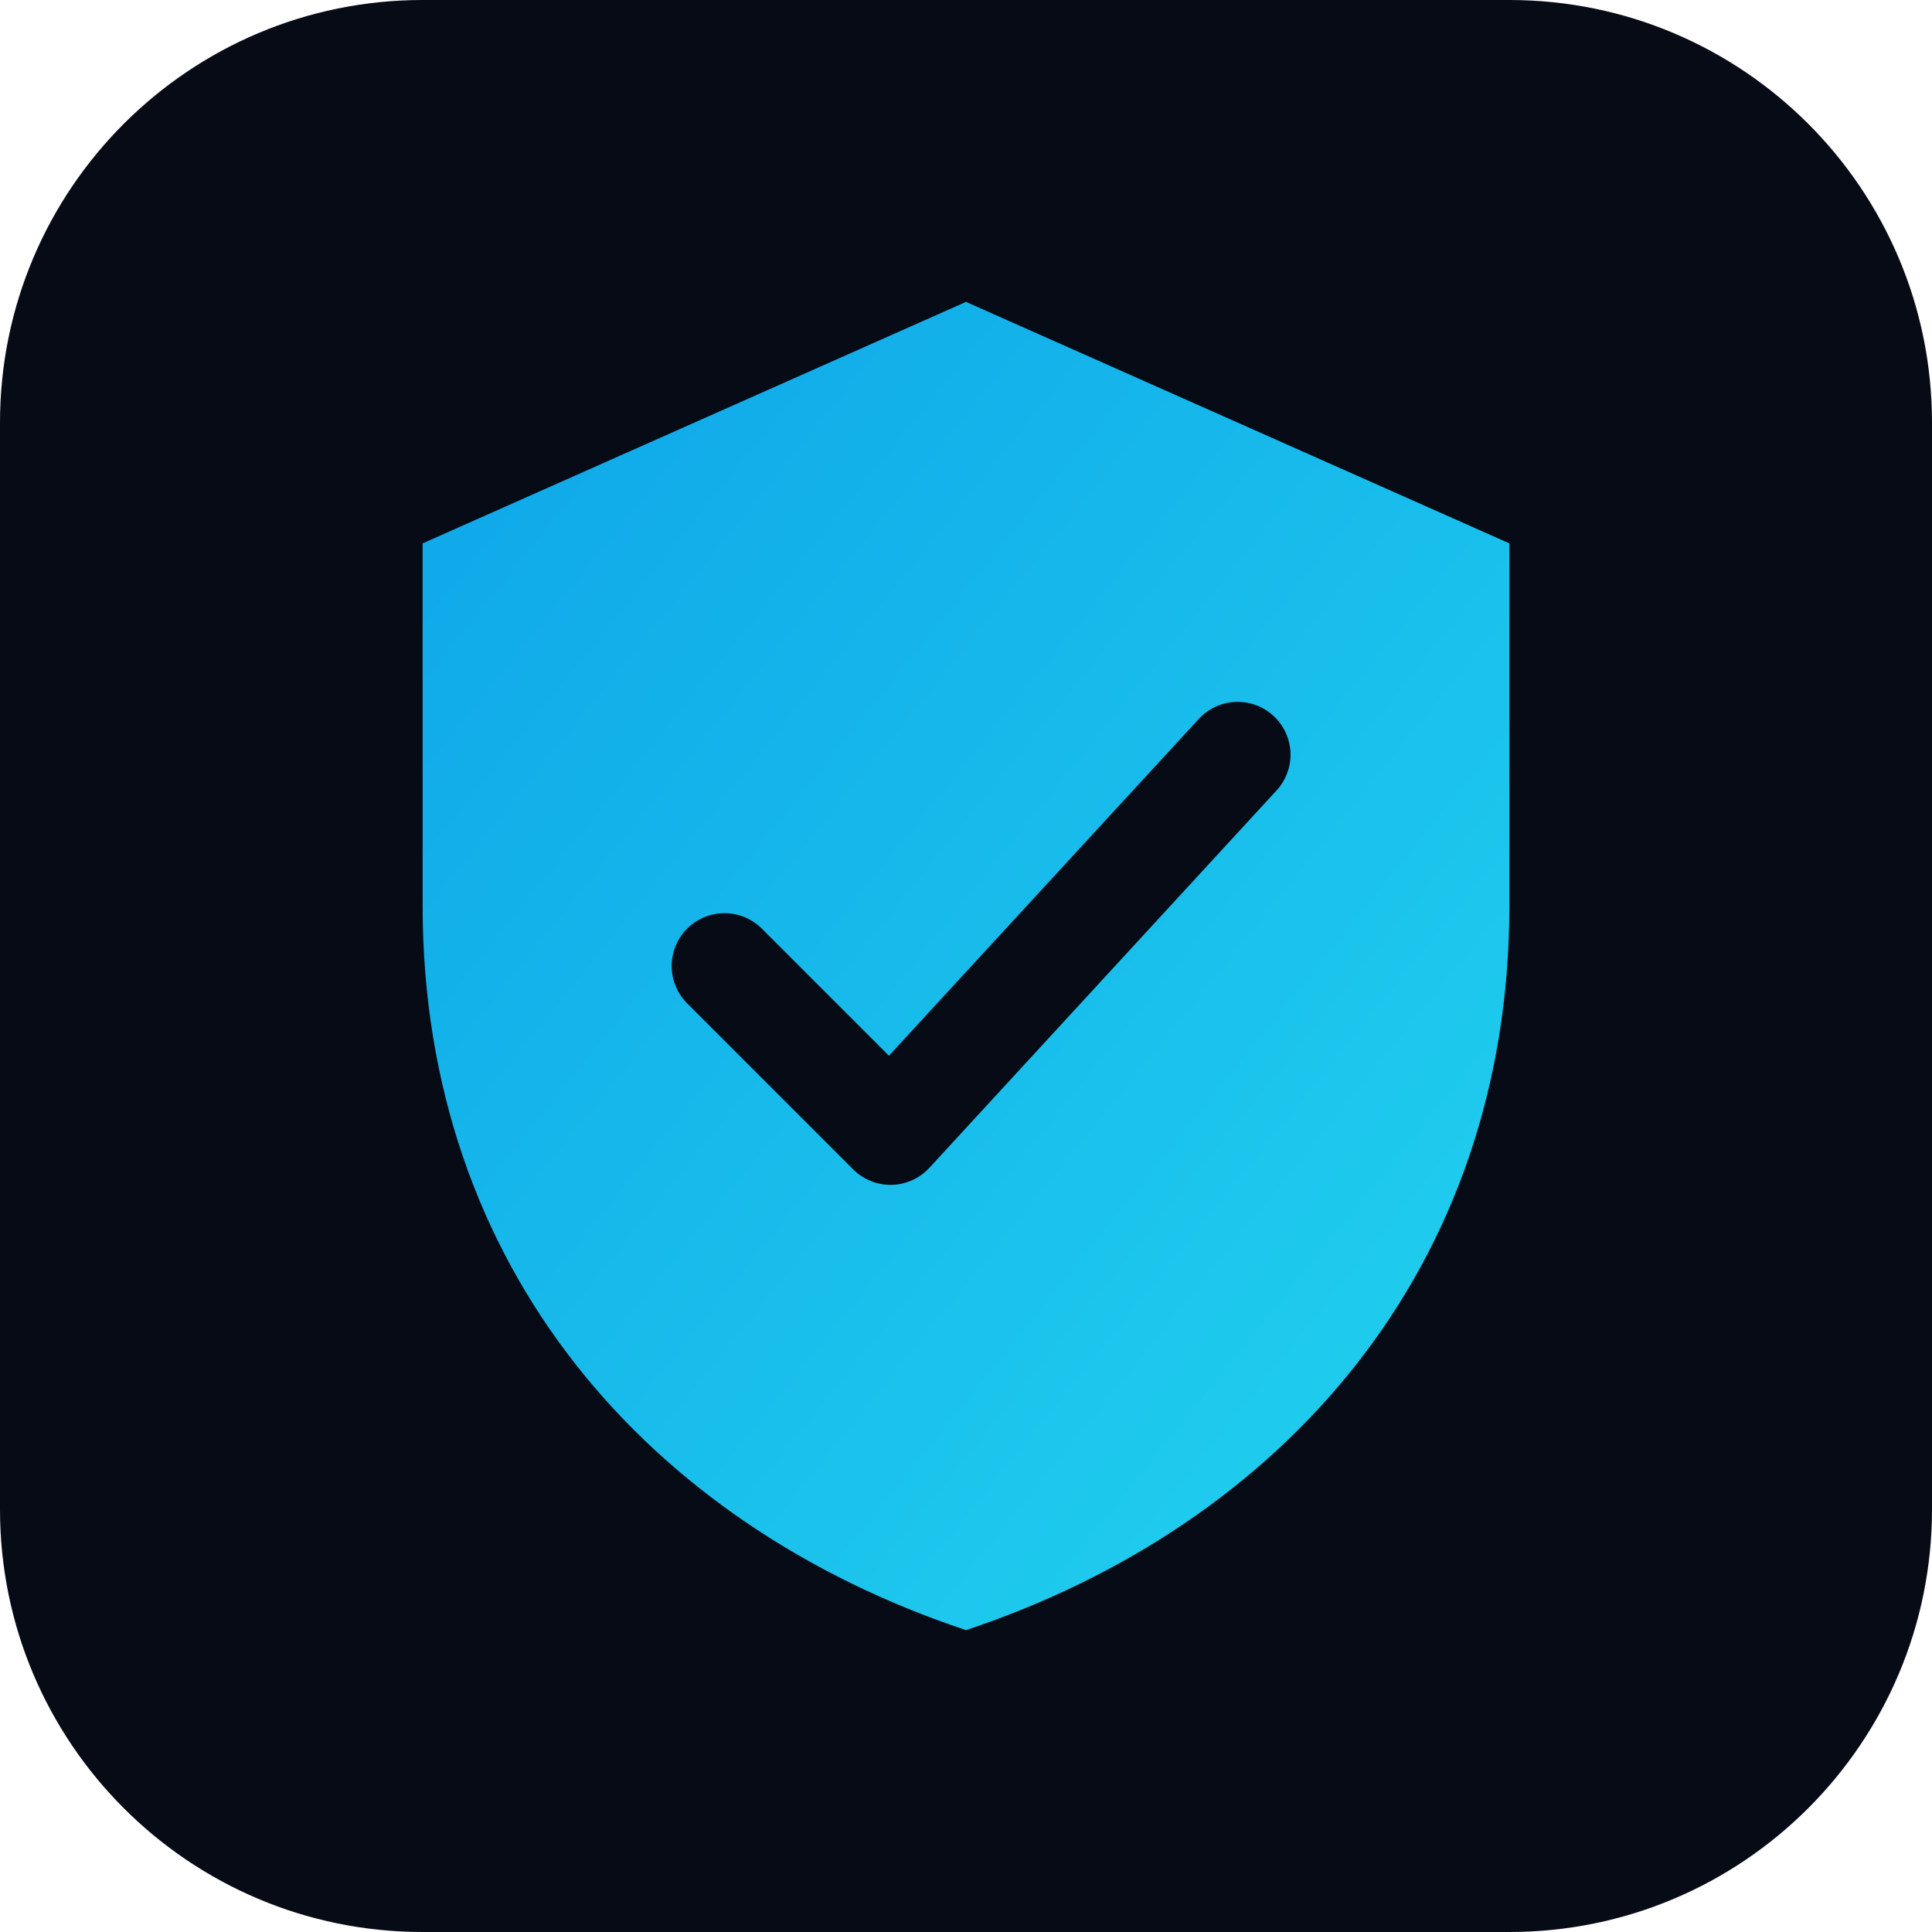
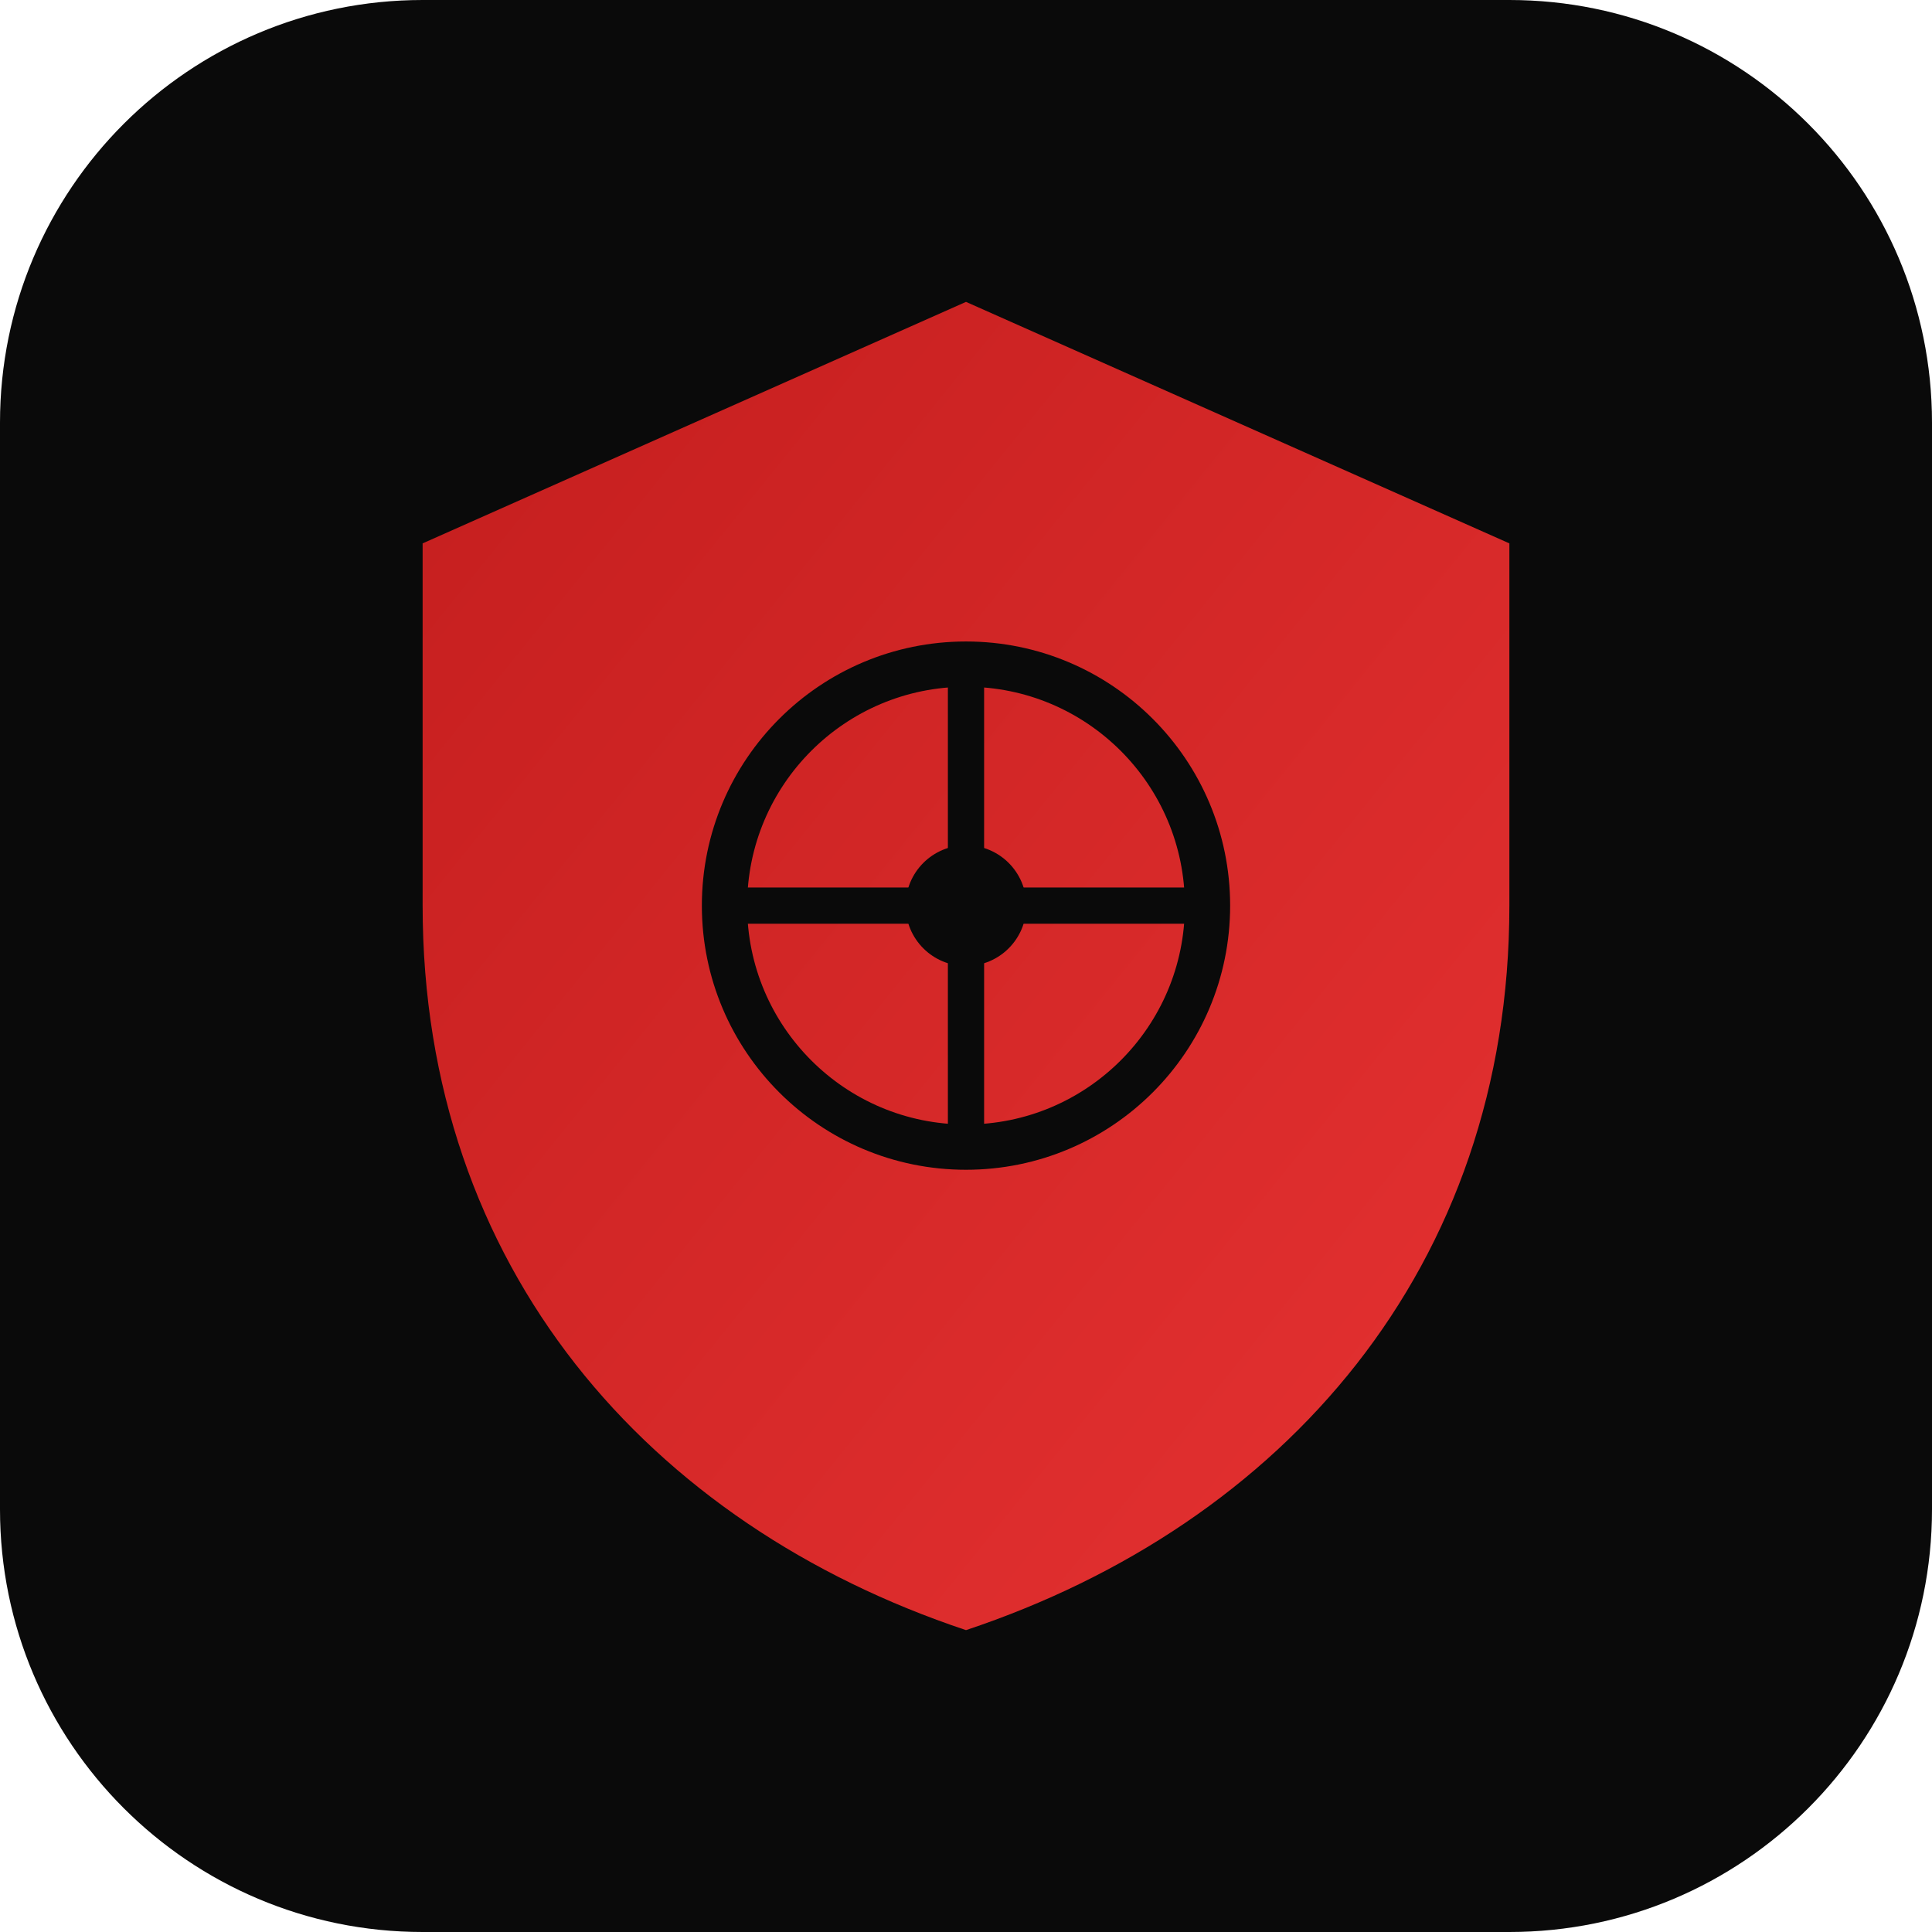
<svg xmlns="http://www.w3.org/2000/svg" viewBox="0 0 64 64">
  <defs>
    <linearGradient id="g" x1="0" y1="0" x2="1" y2="1">
-       <stop offset="0%" stop-color="#0ea5e9" />
-       <stop offset="100%" stop-color="#22d3ee" />
+       <stop offset="0%" stop-color="#C41E1E" />
+       <stop offset="100%" stop-color="#E63232" />
    </linearGradient>
  </defs>
-   <rect width="64" height="64" rx="14" fill="#060b16" />
+   <rect width="64" height="64" rx="14" fill="#0A0A0A" />
  <path d="M32 10 L50 18 V30 C50 42 42.5 50.5 32 54 C21.5 50.5 14 42 14 30 V18 Z" fill="url(#g)" />
-   <path d="M24 32 L29.5 37.5 L41 25" fill="none" stroke="#060b16" stroke-width="3.5" stroke-linecap="round" stroke-linejoin="round" />
+   <circle cx="32" cy="30" r="8" fill="none" stroke="#0A0A0A" stroke-width="1.5" />
+   <line x1="32" y1="22" x2="32" y2="38" stroke="#0A0A0A" stroke-width="1.2" />
+   <line x1="24" y1="30" x2="40" y2="30" stroke="#0A0A0A" stroke-width="1.2" />
+   <circle cx="32" cy="30" r="2" fill="#0A0A0A" />
</svg>
